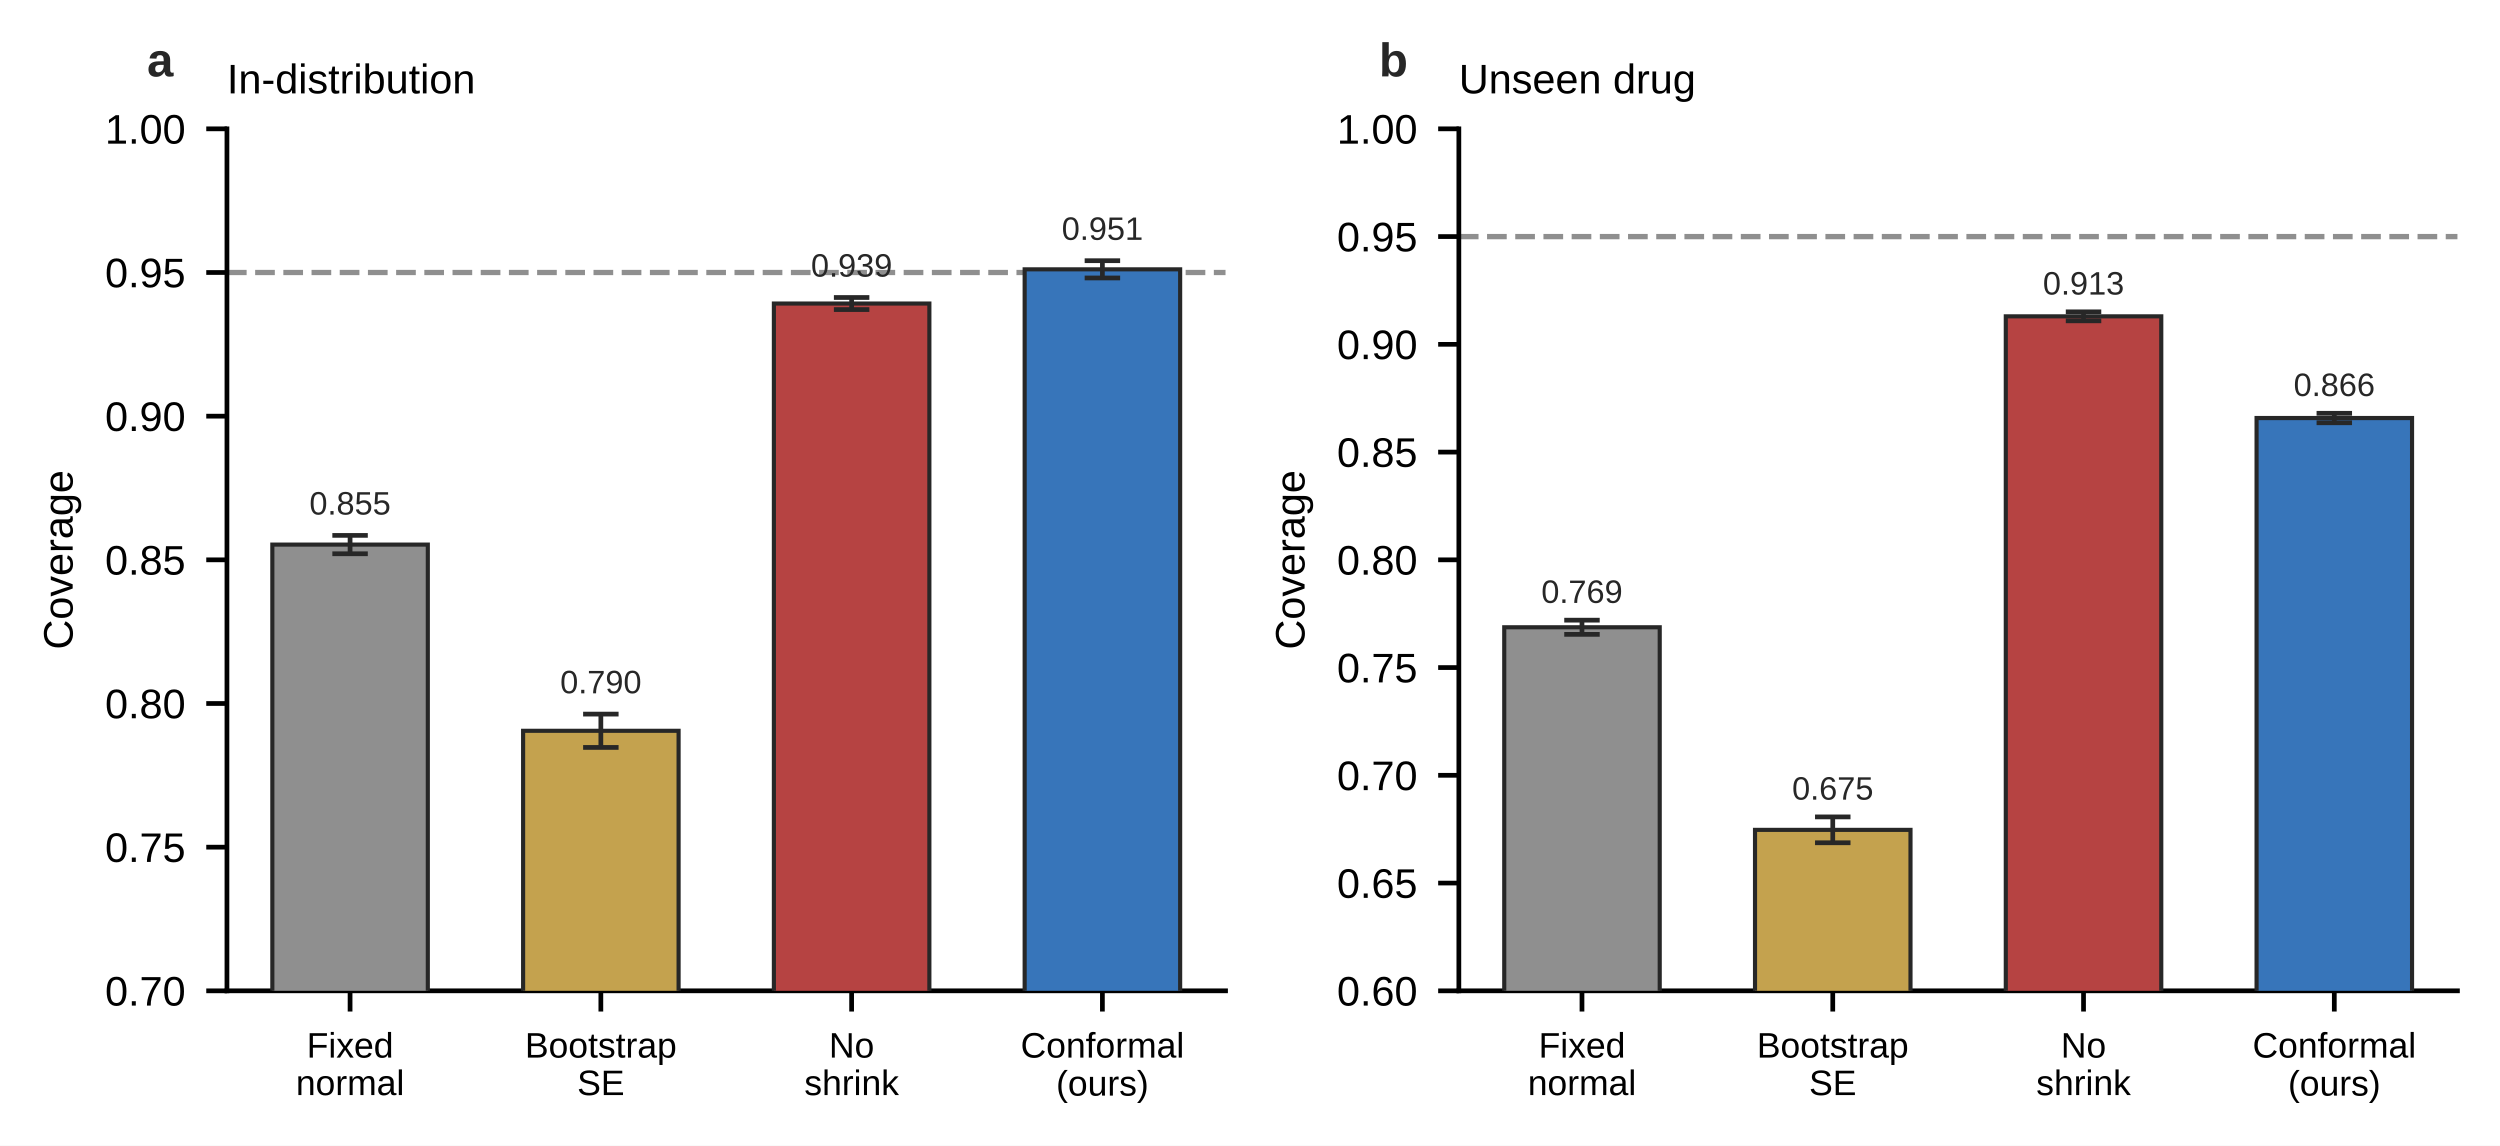
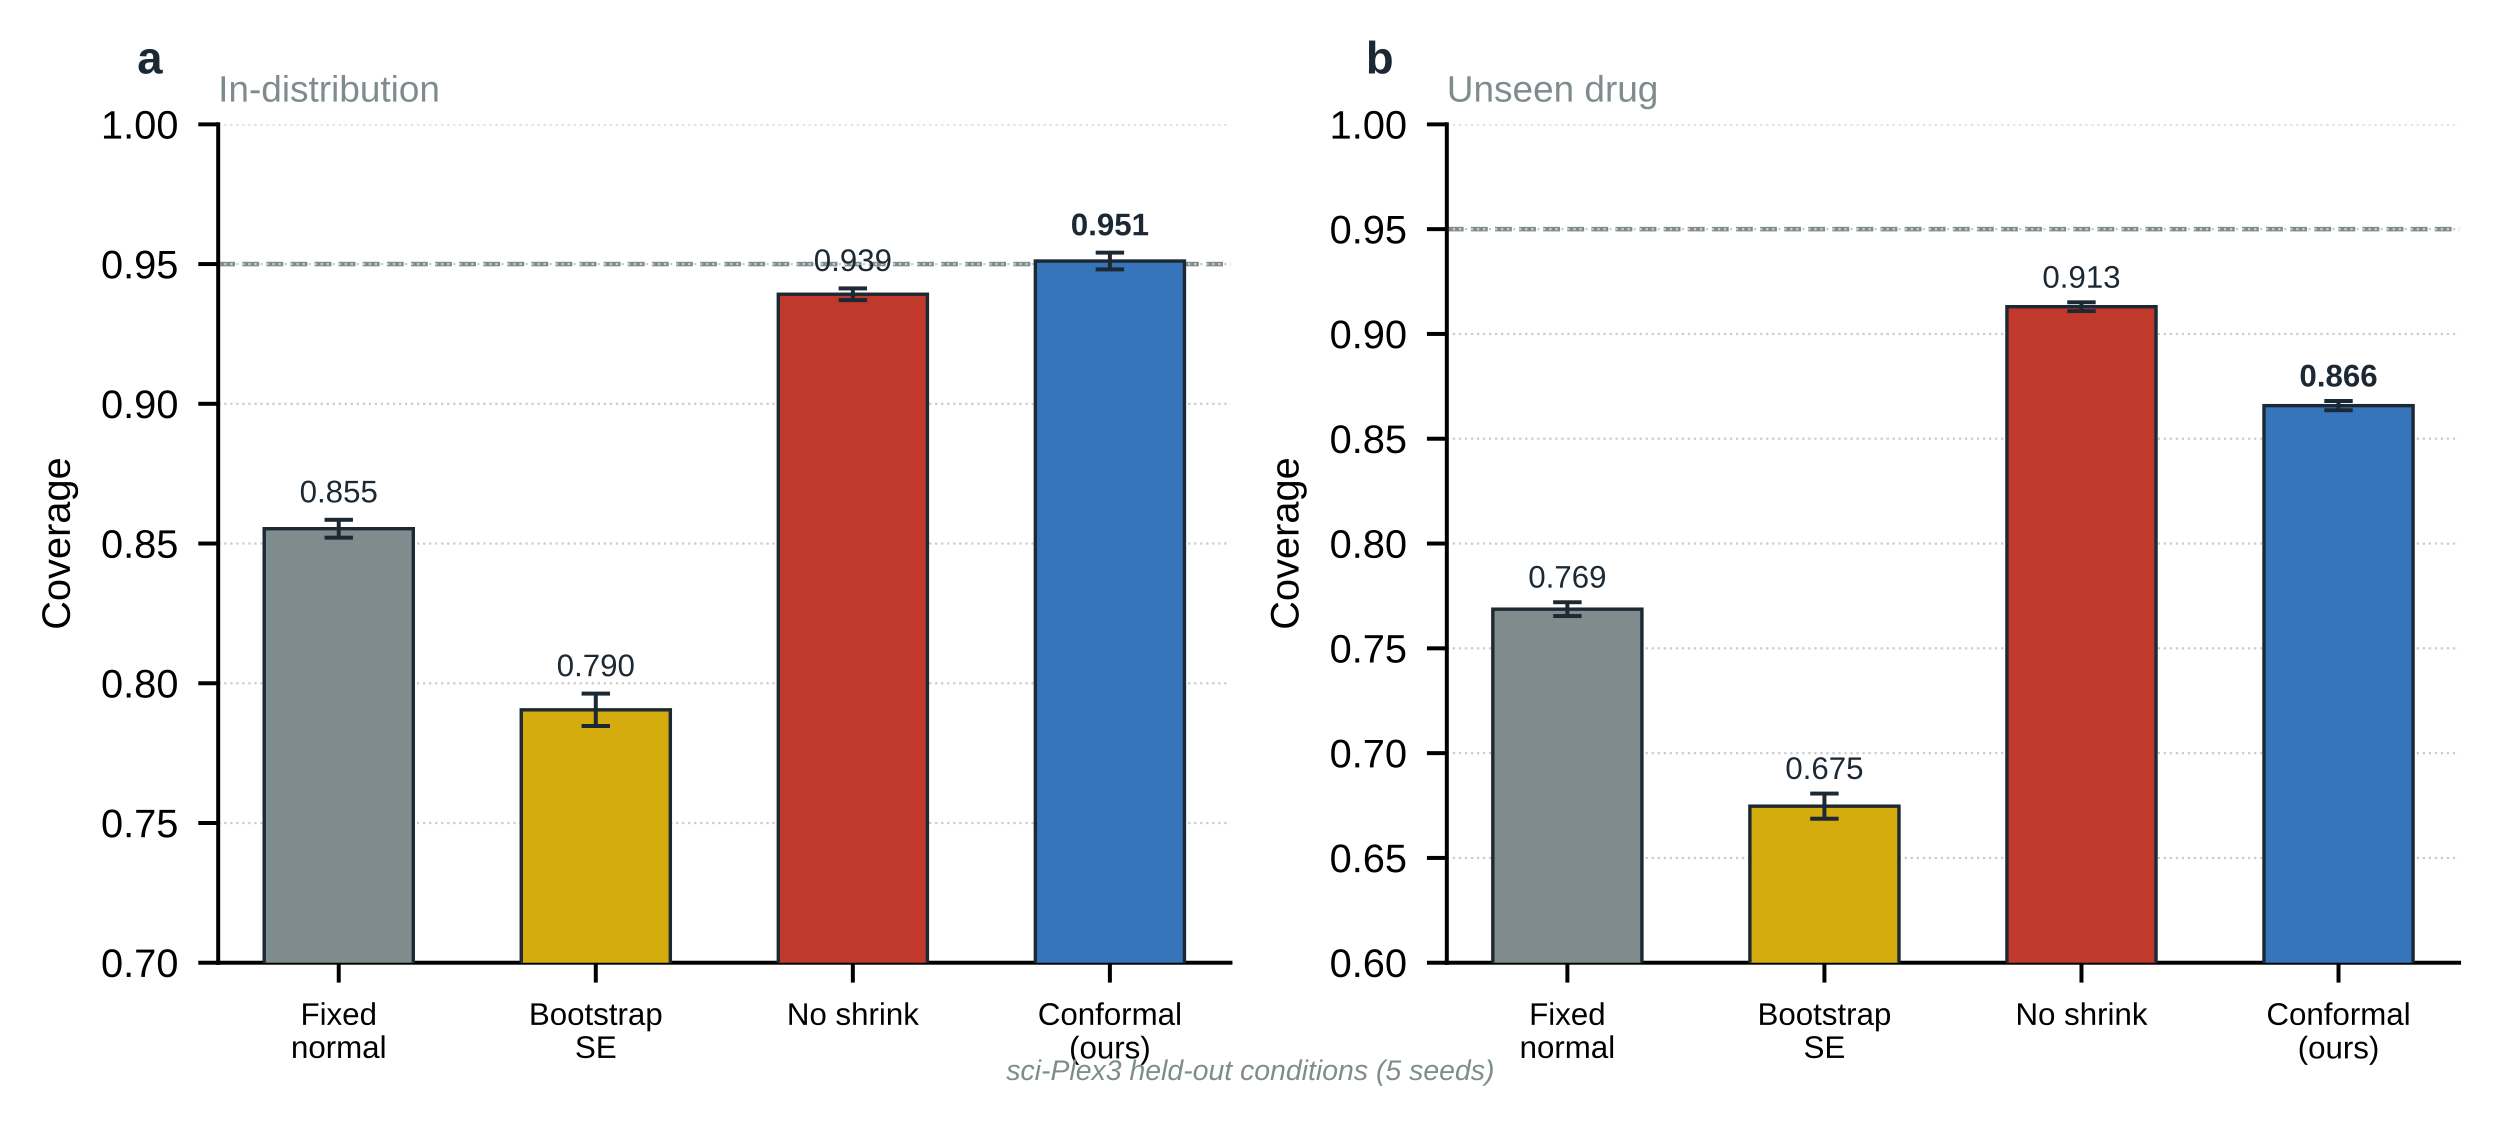
- <svg xmlns="http://www.w3.org/2000/svg" xmlns:xlink="http://www.w3.org/1999/xlink" width="422.919pt" height="193.805pt" viewBox="0 0 422.919 193.805" version="1.1">
+ <svg xmlns="http://www.w3.org/2000/svg" xmlns:xlink="http://www.w3.org/1999/xlink" width="439.892pt" height="198.288pt" viewBox="0 0 439.892 198.288" version="1.1">
  <defs>
    <style type="text/css">*{stroke-linejoin: round; stroke-linecap: butt}</style>
  </defs>
  <g id="figure_1">
    <g id="patch_1">
-       <path d="M 0 193.805  L 422.919 193.805  L 422.919 0  L 0 0  z " style="fill: #ffffff" />
+       <path d="M 0 198.288  L 439.892 198.288  L 439.892 -0  L 0 -0  z " style="fill: #ffffff" />
    </g>
    <g id="axes_1">
      <g id="patch_2">
-         <path d="M 38.392 167.614  L 207.32 167.614  L 207.32 21.796  L 38.392 21.796  z " style="fill: #ffffff" />
+         <path d="M 38.392 169.397  L 216.507 169.397  L 216.507 21.881  L 38.392 21.881  z " style="fill: #ffffff" />
      </g>
      <g id="line2d_1">
-         <path d="M 38.392 46.099  L 207.32 46.099  " clip-path="url(#p0a6befc3f1)" style="fill: none; stroke-dasharray: 3.33,1.44; stroke-dashoffset: 0; stroke: #8f8f8f; stroke-width: 0.9" />
+         <path d="M 38.392 46.467  L 216.507 46.467  " clip-path="url(#pd4de193ce8)" style="fill: none; stroke-dasharray: 2.96,1.28; stroke-dashoffset: 0; stroke: #7f8c8d; stroke-width: 0.8" />
      </g>
      <g id="matplotlib.axis_1">
        <g id="xtick_1">
          <g id="line2d_2">
            <defs>
-               <path id="mcd7cf547f6" d="M 0 0  L 0 3.5  " style="stroke: #000000; stroke-width: 0.8" />
+               <path id="mcf5be98389" d="M 0 0  L 0 3.5  " style="stroke: #000000; stroke-width: 0.7" />
            </defs>
            <g>
-               <use xlink:href="#mcd7cf547f6" x="59.221" y="167.614" style="stroke: #000000; stroke-width: 0.8" />
+               <use xlink:href="#mcf5be98389" x="59.605" y="169.397" style="stroke: #000000; stroke-width: 0.7" />
            </g>
          </g>
          <g id="text_1">
-             <text style="font: 6px 'Arial', 'DejaVu Sans', 'Liberation Sans', sans-serif" transform="translate(51.88595 178.9084)">Fixed</text>
-             <text style="font: 6px 'Arial', 'DejaVu Sans', 'Liberation Sans', sans-serif" transform="translate(50.0522 185.2545)">normal</text>
+             <text style="font: 5.5px 'Arial', 'DejaVu Sans', 'Liberation Sans', sans-serif" transform="translate(52.88033 180.3337)">Fixed</text>
+             <text style="font: 5.5px 'Arial', 'DejaVu Sans', 'Liberation Sans', sans-serif" transform="translate(51.19939 186.1509)">normal</text>
          </g>
        </g>
        <g id="xtick_2">
          <g id="line2d_3">
            <g>
-               <use xlink:href="#mcd7cf547f6" x="101.644" y="167.614" style="stroke: #000000; stroke-width: 0.8" />
+               <use xlink:href="#mcf5be98389" x="104.834" y="169.397" style="stroke: #000000; stroke-width: 0.7" />
            </g>
          </g>
          <g id="text_2">
-             <text style="font: 6px 'Arial', 'DejaVu Sans', 'Liberation Sans', sans-serif" transform="translate(88.80443 178.9084)">Bootstrap</text>
-             <text style="font: 6px 'Arial', 'DejaVu Sans', 'Liberation Sans', sans-serif" transform="translate(97.64224 185.2545)">SE</text>
+             <text style="font: 5.5px 'Arial', 'DejaVu Sans', 'Liberation Sans', sans-serif" transform="translate(93.06433 180.3337)">Bootstrap</text>
+             <text style="font: 5.5px 'Arial', 'DejaVu Sans', 'Liberation Sans', sans-serif" transform="translate(101.1657 186.1509)">SE</text>
          </g>
        </g>
        <g id="xtick_3">
          <g id="line2d_4">
            <g>
-               <use xlink:href="#mcd7cf547f6" x="144.067" y="167.614" style="stroke: #000000; stroke-width: 0.8" />
+               <use xlink:href="#mcf5be98389" x="150.064" y="169.397" style="stroke: #000000; stroke-width: 0.7" />
            </g>
          </g>
          <g id="text_3">
-             <text style="font: 6px 'Arial', 'DejaVu Sans', 'Liberation Sans', sans-serif" transform="translate(140.2326 178.9084)">No</text>
-             <text style="font: 6px 'Arial', 'DejaVu Sans', 'Liberation Sans', sans-serif" transform="translate(136.0654 185.2545)">shrink</text>
+             <text style="font: 5.5px 'Arial', 'DejaVu Sans', 'Liberation Sans', sans-serif; text-anchor: middle" x="150.064" y="180.334" transform="rotate(-0 150.0641 180.3337)">No shrink</text>
          </g>
        </g>
        <g id="xtick_4">
          <g id="line2d_5">
            <g>
-               <use xlink:href="#mcd7cf547f6" x="186.49" y="167.614" style="stroke: #000000; stroke-width: 0.8" />
+               <use xlink:href="#mcf5be98389" x="195.294" y="169.397" style="stroke: #000000; stroke-width: 0.7" />
            </g>
          </g>
          <g id="text_4">
-             <text style="font: 6px 'Arial', 'DejaVu Sans', 'Liberation Sans', sans-serif" transform="translate(172.6529 178.9084)">Conformal</text>
-             <text style="font: 6px 'Arial', 'DejaVu Sans', 'Liberation Sans', sans-serif" transform="translate(178.6572 185.3423)">(ours)</text>
+             <text style="font: 5.5px 'Arial', 'DejaVu Sans', 'Liberation Sans', sans-serif" transform="translate(182.6096 180.3337)">Conformal</text>
+             <text style="font: 5.5px 'Arial', 'DejaVu Sans', 'Liberation Sans', sans-serif" transform="translate(188.1135 186.2314)">(ours)</text>
          </g>
        </g>
      </g>
      <g id="matplotlib.axis_2">
        <g id="ytick_1">
          <g id="line2d_6">
+             <path d="M 38.392 169.397  L 216.507 169.397  " clip-path="url(#pd4de193ce8)" style="fill: none; stroke-dasharray: 0.4,0.66; stroke-dashoffset: 0; stroke: #cccccc; stroke-width: 0.4" />
+           </g>
+           <g id="line2d_7">
            <defs>
-               <path id="m8921c3745a" d="M 0 0  L -3.5 0  " style="stroke: #000000; stroke-width: 0.8" />
+               <path id="m37a11991b1" d="M 0 0  L -3.5 0  " style="stroke: #000000; stroke-width: 0.7" />
            </defs>
            <g>
-               <use xlink:href="#m8921c3745a" x="38.392" y="167.614" style="stroke: #000000; stroke-width: 0.8" />
+               <use xlink:href="#m37a11991b1" x="38.392" y="169.397" style="stroke: #000000; stroke-width: 0.7" />
            </g>
          </g>
          <g id="text_5">
-             <text style="font: 7px 'Arial', 'DejaVu Sans', 'Liberation Sans', sans-serif; text-anchor: end" x="31.392" y="170.119" transform="rotate(-0 31.39172 170.119)">0.70</text>
+             <text style="font: 7px 'Arial', 'DejaVu Sans', 'Liberation Sans', sans-serif; text-anchor: end" x="31.392" y="171.902" transform="rotate(-0 31.39172 171.9021)">0.70</text>
          </g>
        </g>
        <g id="ytick_2">
-           <g id="line2d_7">
-             <g>
-               <use xlink:href="#m8921c3745a" x="38.392" y="143.311" style="stroke: #000000; stroke-width: 0.8" />
+           <g id="line2d_8">
+             <path d="M 38.392 144.811  L 216.507 144.811  " clip-path="url(#pd4de193ce8)" style="fill: none; stroke-dasharray: 0.4,0.66; stroke-dashoffset: 0; stroke: #cccccc; stroke-width: 0.4" />
+           </g>
+           <g id="line2d_9">
+             <g>
+               <use xlink:href="#m37a11991b1" x="38.392" y="144.811" style="stroke: #000000; stroke-width: 0.7" />
            </g>
          </g>
          <g id="text_6">
-             <text style="font: 7px 'Arial', 'DejaVu Sans', 'Liberation Sans', sans-serif; text-anchor: end" x="31.392" y="145.816" transform="rotate(-0 31.39172 145.816)">0.75</text>
+             <text style="font: 7px 'Arial', 'DejaVu Sans', 'Liberation Sans', sans-serif; text-anchor: end" x="31.392" y="147.316" transform="rotate(-0 31.39172 147.3161)">0.75</text>
          </g>
        </g>
        <g id="ytick_3">
-           <g id="line2d_8">
-             <g>
-               <use xlink:href="#m8921c3745a" x="38.392" y="119.008" style="stroke: #000000; stroke-width: 0.8" />
+           <g id="line2d_10">
+             <path d="M 38.392 120.225  L 216.507 120.225  " clip-path="url(#pd4de193ce8)" style="fill: none; stroke-dasharray: 0.4,0.66; stroke-dashoffset: 0; stroke: #cccccc; stroke-width: 0.4" />
+           </g>
+           <g id="line2d_11">
+             <g>
+               <use xlink:href="#m37a11991b1" x="38.392" y="120.225" style="stroke: #000000; stroke-width: 0.7" />
            </g>
          </g>
          <g id="text_7">
-             <text style="font: 7px 'Arial', 'DejaVu Sans', 'Liberation Sans', sans-serif; text-anchor: end" x="31.392" y="121.513" transform="rotate(-0 31.39172 121.513)">0.80</text>
+             <text style="font: 7px 'Arial', 'DejaVu Sans', 'Liberation Sans', sans-serif; text-anchor: end" x="31.392" y="122.73" transform="rotate(-0 31.39172 122.7301)">0.80</text>
          </g>
        </g>
        <g id="ytick_4">
-           <g id="line2d_9">
-             <g>
-               <use xlink:href="#m8921c3745a" x="38.392" y="94.705" style="stroke: #000000; stroke-width: 0.8" />
+           <g id="line2d_12">
+             <path d="M 38.392 95.639  L 216.507 95.639  " clip-path="url(#pd4de193ce8)" style="fill: none; stroke-dasharray: 0.4,0.66; stroke-dashoffset: 0; stroke: #cccccc; stroke-width: 0.4" />
+           </g>
+           <g id="line2d_13">
+             <g>
+               <use xlink:href="#m37a11991b1" x="38.392" y="95.639" style="stroke: #000000; stroke-width: 0.7" />
            </g>
          </g>
          <g id="text_8">
-             <text style="font: 7px 'Arial', 'DejaVu Sans', 'Liberation Sans', sans-serif; text-anchor: end" x="31.392" y="97.21" transform="rotate(-0 31.39172 97.21004)">0.85</text>
+             <text style="font: 7px 'Arial', 'DejaVu Sans', 'Liberation Sans', sans-serif; text-anchor: end" x="31.392" y="98.144" transform="rotate(-0 31.39172 98.14406)">0.85</text>
          </g>
        </g>
        <g id="ytick_5">
-           <g id="line2d_10">
-             <g>
-               <use xlink:href="#m8921c3745a" x="38.392" y="70.402" style="stroke: #000000; stroke-width: 0.8" />
+           <g id="line2d_14">
+             <path d="M 38.392 71.053  L 216.507 71.053  " clip-path="url(#pd4de193ce8)" style="fill: none; stroke-dasharray: 0.4,0.66; stroke-dashoffset: 0; stroke: #cccccc; stroke-width: 0.4" />
+           </g>
+           <g id="line2d_15">
+             <g>
+               <use xlink:href="#m37a11991b1" x="38.392" y="71.053" style="stroke: #000000; stroke-width: 0.7" />
            </g>
          </g>
          <g id="text_9">
-             <text style="font: 7px 'Arial', 'DejaVu Sans', 'Liberation Sans', sans-serif; text-anchor: end" x="31.392" y="72.907" transform="rotate(-0 31.39172 72.90707)">0.90</text>
+             <text style="font: 7px 'Arial', 'DejaVu Sans', 'Liberation Sans', sans-serif; text-anchor: end" x="31.392" y="73.558" transform="rotate(-0 31.39172 73.55805)">0.90</text>
          </g>
        </g>
        <g id="ytick_6">
-           <g id="line2d_11">
-             <g>
-               <use xlink:href="#m8921c3745a" x="38.392" y="46.099" style="stroke: #000000; stroke-width: 0.8" />
+           <g id="line2d_16">
+             <path d="M 38.392 46.467  L 216.507 46.467  " clip-path="url(#pd4de193ce8)" style="fill: none; stroke-dasharray: 0.4,0.66; stroke-dashoffset: 0; stroke: #cccccc; stroke-width: 0.4" />
+           </g>
+           <g id="line2d_17">
+             <g>
+               <use xlink:href="#m37a11991b1" x="38.392" y="46.467" style="stroke: #000000; stroke-width: 0.7" />
            </g>
          </g>
          <g id="text_10">
-             <text style="font: 7px 'Arial', 'DejaVu Sans', 'Liberation Sans', sans-serif; text-anchor: end" x="31.392" y="48.604" transform="rotate(-0 31.39172 48.6041)">0.95</text>
+             <text style="font: 7px 'Arial', 'DejaVu Sans', 'Liberation Sans', sans-serif; text-anchor: end" x="31.392" y="48.972" transform="rotate(-0 31.39172 48.97205)">0.95</text>
          </g>
        </g>
        <g id="ytick_7">
-           <g id="line2d_12">
-             <g>
-               <use xlink:href="#m8921c3745a" x="38.392" y="21.796" style="stroke: #000000; stroke-width: 0.8" />
+           <g id="line2d_18">
+             <path d="M 38.392 21.881  L 216.507 21.881  " clip-path="url(#pd4de193ce8)" style="fill: none; stroke-dasharray: 0.4,0.66; stroke-dashoffset: 0; stroke: #cccccc; stroke-width: 0.4" />
+           </g>
+           <g id="line2d_19">
+             <g>
+               <use xlink:href="#m37a11991b1" x="38.392" y="21.881" style="stroke: #000000; stroke-width: 0.7" />
            </g>
          </g>
          <g id="text_11">
-             <text style="font: 7px 'Arial', 'DejaVu Sans', 'Liberation Sans', sans-serif; text-anchor: end" x="31.392" y="24.301" transform="rotate(-0 31.39172 24.30113)">1.00</text>
+             <text style="font: 7px 'Arial', 'DejaVu Sans', 'Liberation Sans', sans-serif; text-anchor: end" x="31.392" y="24.386" transform="rotate(-0 31.39172 24.38604)">1.00</text>
          </g>
        </g>
        <g id="text_12">
-           <text style="font: 7px 'Arial', 'DejaVu Sans', 'Liberation Sans', sans-serif; text-anchor: middle" x="12.296" y="94.705" transform="rotate(-90 12.29578 94.7048)">Coverage</text>
+           <text style="font: 7px 'Arial', 'DejaVu Sans', 'Liberation Sans', sans-serif; text-anchor: middle" x="12.296" y="95.639" transform="rotate(-90 12.29578 95.63883)">Coverage</text>
        </g>
      </g>
      <g id="patch_3">
-         <path d="M 38.392 167.614  L 38.392 21.796  " style="fill: none; stroke: #000000; stroke-width: 0.8; stroke-linejoin: miter; stroke-linecap: square" />
+         <path d="M 38.392 169.397  L 38.392 21.881  " style="fill: none; stroke: #000000; stroke-width: 0.7; stroke-linejoin: miter; stroke-linecap: square" />
      </g>
      <g id="patch_4">
-         <path d="M 38.392 167.614  L 207.32 167.614  " style="fill: none; stroke: #000000; stroke-width: 0.8; stroke-linejoin: miter; stroke-linecap: square" />
+         <path d="M 38.392 169.397  L 216.507 169.397  " style="fill: none; stroke: #000000; stroke-width: 0.7; stroke-linejoin: miter; stroke-linecap: square" />
      </g>
      <g id="patch_5">
-         <path d="M 46.07 507.855  L 72.373 507.855  L 72.373 92.129  L 46.07 92.129  z " clip-path="url(#p0a6befc3f1)" style="fill: #8f8f8f; stroke: #272727; stroke-width: 0.7; stroke-linejoin: miter" />
+         <path d="M 46.488 513.601  L 72.721 513.601  L 72.721 93.033  L 46.488 93.033  z " clip-path="url(#pd4de193ce8)" style="fill: #7f8c8d; stroke: #1c2833; stroke-width: 0.6; stroke-linejoin: miter" />
      </g>
      <g id="patch_6">
-         <path d="M 88.493 507.855  L 114.796 507.855  L 114.796 123.625  L 88.493 123.625  z " clip-path="url(#p0a6befc3f1)" style="fill: #c4a24e; stroke: #272727; stroke-width: 0.7; stroke-linejoin: miter" />
+         <path d="M 91.718 513.601  L 117.951 513.601  L 117.951 124.896  L 91.718 124.896  z " clip-path="url(#pd4de193ce8)" style="fill: #d4ac0d; stroke: #1c2833; stroke-width: 0.6; stroke-linejoin: miter" />
      </g>
      <g id="patch_7">
-         <path d="M 130.916 507.855  L 157.219 507.855  L 157.219 51.348  L 130.916 51.348  z " clip-path="url(#p0a6befc3f1)" style="fill: #b64342; stroke: #272727; stroke-width: 0.7; stroke-linejoin: miter" />
+         <path d="M 136.948 513.601  L 163.181 513.601  L 163.181 51.777  L 136.948 51.777  z " clip-path="url(#pd4de193ce8)" style="fill: #c0392b; stroke: #1c2833; stroke-width: 0.6; stroke-linejoin: miter" />
      </g>
      <g id="patch_8">
-         <path d="M 173.339 507.855  L 199.642 507.855  L 199.642 45.564  L 173.339 45.564  z " clip-path="url(#p0a6befc3f1)" style="fill: #3775ba; stroke: #272727; stroke-width: 0.7; stroke-linejoin: miter" />
+         <path d="M 182.177 513.601  L 208.411 513.601  L 208.411 45.926  L 182.177 45.926  z " clip-path="url(#pd4de193ce8)" style="fill: #3775ba; stroke: #1c2833; stroke-width: 0.6; stroke-linejoin: miter" />
      </g>
      <g id="text_13">
-         <text style="fill: #272727; font: 5.5px 'Arial', 'DejaVu Sans', 'Liberation Sans', sans-serif; text-anchor: middle" x="59.221" y="87.05" transform="rotate(-0 59.22142 87.04988)">0.855</text>
+         <text style="fill: #1c2833; font: 5.5px 'Arial', 'DejaVu Sans', 'Liberation Sans', sans-serif; text-anchor: middle" x="59.605" y="88.399" transform="rotate(-0 59.60451 88.3992)">0.855</text>
      </g>
      <g id="text_14">
-         <text style="fill: #272727; font: 5.5px 'Arial', 'DejaVu Sans', 'Liberation Sans', sans-serif; text-anchor: middle" x="101.644" y="117.283" transform="rotate(-0 101.6444 117.2828)">0.790</text>
+         <text style="fill: #1c2833; font: 5.5px 'Arial', 'DejaVu Sans', 'Liberation Sans', sans-serif; text-anchor: middle" x="104.834" y="118.984" transform="rotate(-0 104.8343 118.9842)">0.790</text>
      </g>
      <g id="text_15">
-         <text style="fill: #272727; font: 5.5px 'Arial', 'DejaVu Sans', 'Liberation Sans', sans-serif; text-anchor: middle" x="144.067" y="46.804" transform="rotate(-0 144.0674 46.80416)">0.939</text>
+         <text style="fill: #1c2833; font: 5.5px 'Arial', 'DejaVu Sans', 'Liberation Sans', sans-serif; text-anchor: middle" x="150.064" y="47.685" transform="rotate(-0 150.0641 47.68477)">0.939</text>
      </g>
      <g id="text_16">
-         <text style="fill: #272727; font: 5.5px 'Arial', 'DejaVu Sans', 'Liberation Sans', sans-serif; text-anchor: middle" x="186.49" y="40.583" transform="rotate(-0 186.4904 40.5826)">0.951</text>
+         <text style="fill: #1c2833; font: 700 5.5px 'Arial', 'DejaVu Sans', 'Liberation Sans', sans-serif; text-anchor: middle" x="195.294" y="41.398" transform="rotate(-0 195.294 41.39849)">0.951</text>
      </g>
      <g id="text_17">
-         <text style="fill: #272727; font: 700 8px 'Arial', 'DejaVu Sans', 'Liberation Sans', sans-serif; text-anchor: start" x="24.877" y="12.926" transform="rotate(-0 24.87745 12.92625)">a</text>
+         <text style="fill: #1c2833; font: 700 8px 'Arial', 'DejaVu Sans', 'Liberation Sans', sans-serif; text-anchor: start" x="24.143" y="12.926" transform="rotate(-0 24.14252 12.92625)">a</text>
      </g>
      <g id="text_18">
-         <text style="font: 7px 'Arial', 'DejaVu Sans', 'Liberation Sans', sans-serif; text-anchor: start" x="38.392" y="15.796" transform="rotate(-0 38.39172 15.79589)">In-distribution</text>
+         <text style="fill: #7f8c8d; font: 6.5px 'Arial', 'DejaVu Sans', 'Liberation Sans', sans-serif; text-anchor: start" x="38.392" y="17.881" transform="rotate(-0 38.39172 17.8808)">In-distribution</text>
      </g>
      <g id="LineCollection_1">
-         <path d="M 59.221 93.684  L 59.221 90.573  " clip-path="url(#p0a6befc3f1)" style="fill: none; stroke: #272727; stroke-width: 0.8" />
-         <path d="M 101.644 126.444  L 101.644 120.806  " clip-path="url(#p0a6befc3f1)" style="fill: none; stroke: #272727; stroke-width: 0.8" />
-         <path d="M 144.067 52.369  L 144.067 50.328  " clip-path="url(#p0a6befc3f1)" style="fill: none; stroke: #272727; stroke-width: 0.8" />
-         <path d="M 186.49 47.022  L 186.49 44.106  " clip-path="url(#p0a6befc3f1)" style="fill: none; stroke: #272727; stroke-width: 0.8" />
-       </g>
-       <g id="line2d_13">
+         <path d="M 59.605 94.606  L 59.605 91.459  " clip-path="url(#pd4de193ce8)" style="fill: none; stroke: #1c2833; stroke-width: 0.7" />
+         <path d="M 104.834 127.748  L 104.834 122.044  " clip-path="url(#pd4de193ce8)" style="fill: none; stroke: #1c2833; stroke-width: 0.7" />
+         <path d="M 150.064 52.81  L 150.064 50.745  " clip-path="url(#pd4de193ce8)" style="fill: none; stroke: #1c2833; stroke-width: 0.7" />
+         <path d="M 195.294 47.401  L 195.294 44.451  " clip-path="url(#pd4de193ce8)" style="fill: none; stroke: #1c2833; stroke-width: 0.7" />
+       </g>
+       <g id="line2d_20">
        <defs>
-           <path id="m37bea0ac6a" d="M 3 0  L -3 -0  " style="stroke: #272727; stroke-width: 0.8" />
+           <path id="mfb8b22b596" d="M 2.5 0  L -2.5 -0  " style="stroke: #1c2833; stroke-width: 0.7" />
        </defs>
-         <g clip-path="url(#p0a6befc3f1)">
-           <use xlink:href="#m37bea0ac6a" x="59.221" y="93.684" style="fill: #272727; stroke: #272727; stroke-width: 0.8" />
-           <use xlink:href="#m37bea0ac6a" x="101.644" y="126.444" style="fill: #272727; stroke: #272727; stroke-width: 0.8" />
-           <use xlink:href="#m37bea0ac6a" x="144.067" y="52.369" style="fill: #272727; stroke: #272727; stroke-width: 0.8" />
-           <use xlink:href="#m37bea0ac6a" x="186.49" y="47.022" style="fill: #272727; stroke: #272727; stroke-width: 0.8" />
-         </g>
-       </g>
-       <g id="line2d_14">
-         <g clip-path="url(#p0a6befc3f1)">
-           <use xlink:href="#m37bea0ac6a" x="59.221" y="90.573" style="fill: #272727; stroke: #272727; stroke-width: 0.8" />
-           <use xlink:href="#m37bea0ac6a" x="101.644" y="120.806" style="fill: #272727; stroke: #272727; stroke-width: 0.8" />
-           <use xlink:href="#m37bea0ac6a" x="144.067" y="50.328" style="fill: #272727; stroke: #272727; stroke-width: 0.8" />
-           <use xlink:href="#m37bea0ac6a" x="186.49" y="44.106" style="fill: #272727; stroke: #272727; stroke-width: 0.8" />
+         <g clip-path="url(#pd4de193ce8)">
+           <use xlink:href="#mfb8b22b596" x="59.605" y="94.606" style="fill: #1c2833; stroke: #1c2833; stroke-width: 0.7" />
+           <use xlink:href="#mfb8b22b596" x="104.834" y="127.748" style="fill: #1c2833; stroke: #1c2833; stroke-width: 0.7" />
+           <use xlink:href="#mfb8b22b596" x="150.064" y="52.81" style="fill: #1c2833; stroke: #1c2833; stroke-width: 0.7" />
+           <use xlink:href="#mfb8b22b596" x="195.294" y="47.401" style="fill: #1c2833; stroke: #1c2833; stroke-width: 0.7" />
+         </g>
+       </g>
+       <g id="line2d_21">
+         <g clip-path="url(#pd4de193ce8)">
+           <use xlink:href="#mfb8b22b596" x="59.605" y="91.459" style="fill: #1c2833; stroke: #1c2833; stroke-width: 0.7" />
+           <use xlink:href="#mfb8b22b596" x="104.834" y="122.044" style="fill: #1c2833; stroke: #1c2833; stroke-width: 0.7" />
+           <use xlink:href="#mfb8b22b596" x="150.064" y="50.745" style="fill: #1c2833; stroke: #1c2833; stroke-width: 0.7" />
+           <use xlink:href="#mfb8b22b596" x="195.294" y="44.451" style="fill: #1c2833; stroke: #1c2833; stroke-width: 0.7" />
        </g>
      </g>
    </g>
    <g id="axes_2">
      <g id="patch_9">
-         <path d="M 246.79 167.614  L 415.719 167.614  L 415.719 21.796  L 246.79 21.796  z " style="fill: #ffffff" />
-       </g>
-       <g id="line2d_15">
-         <path d="M 246.79 40.023  L 415.719 40.023  " clip-path="url(#p1ac36e6c46)" style="fill: none; stroke-dasharray: 3.33,1.44; stroke-dashoffset: 0; stroke: #8f8f8f; stroke-width: 0.9" />
+         <path d="M 254.577 169.397  L 432.692 169.397  L 432.692 21.881  L 254.577 21.881  z " style="fill: #ffffff" />
+       </g>
+       <g id="line2d_22">
+         <path d="M 254.577 40.32  L 432.692 40.32  " clip-path="url(#p2c5df27118)" style="fill: none; stroke-dasharray: 2.96,1.28; stroke-dashoffset: 0; stroke: #7f8c8d; stroke-width: 0.8" />
      </g>
      <g id="matplotlib.axis_3">
        <g id="xtick_5">
-           <g id="line2d_16">
-             <g>
-               <use xlink:href="#mcd7cf547f6" x="267.62" y="167.614" style="stroke: #000000; stroke-width: 0.8" />
+           <g id="line2d_23">
+             <g>
+               <use xlink:href="#mcf5be98389" x="275.79" y="169.397" style="stroke: #000000; stroke-width: 0.7" />
            </g>
          </g>
          <g id="text_19">
-             <text style="font: 6px 'Arial', 'DejaVu Sans', 'Liberation Sans', sans-serif" transform="translate(260.2844 178.9084)">Fixed</text>
-             <text style="font: 6px 'Arial', 'DejaVu Sans', 'Liberation Sans', sans-serif" transform="translate(258.4506 185.2545)">normal</text>
+             <text style="font: 5.5px 'Arial', 'DejaVu Sans', 'Liberation Sans', sans-serif" transform="translate(269.0654 180.3337)">Fixed</text>
+             <text style="font: 5.5px 'Arial', 'DejaVu Sans', 'Liberation Sans', sans-serif" transform="translate(267.3844 186.1509)">normal</text>
          </g>
        </g>
        <g id="xtick_6">
-           <g id="line2d_17">
-             <g>
-               <use xlink:href="#mcd7cf547f6" x="310.043" y="167.614" style="stroke: #000000; stroke-width: 0.8" />
+           <g id="line2d_24">
+             <g>
+               <use xlink:href="#mcf5be98389" x="321.019" y="169.397" style="stroke: #000000; stroke-width: 0.7" />
            </g>
          </g>
          <g id="text_20">
-             <text style="font: 6px 'Arial', 'DejaVu Sans', 'Liberation Sans', sans-serif" transform="translate(297.2029 178.9084)">Bootstrap</text>
-             <text style="font: 6px 'Arial', 'DejaVu Sans', 'Liberation Sans', sans-serif" transform="translate(306.0407 185.2545)">SE</text>
+             <text style="font: 5.5px 'Arial', 'DejaVu Sans', 'Liberation Sans', sans-serif" transform="translate(309.2494 180.3337)">Bootstrap</text>
+             <text style="font: 5.5px 'Arial', 'DejaVu Sans', 'Liberation Sans', sans-serif" transform="translate(317.3507 186.1509)">SE</text>
          </g>
        </g>
        <g id="xtick_7">
-           <g id="line2d_18">
-             <g>
-               <use xlink:href="#mcd7cf547f6" x="352.466" y="167.614" style="stroke: #000000; stroke-width: 0.8" />
+           <g id="line2d_25">
+             <g>
+               <use xlink:href="#mcf5be98389" x="366.249" y="169.397" style="stroke: #000000; stroke-width: 0.7" />
            </g>
          </g>
          <g id="text_21">
-             <text style="font: 6px 'Arial', 'DejaVu Sans', 'Liberation Sans', sans-serif" transform="translate(348.631 178.9084)">No</text>
-             <text style="font: 6px 'Arial', 'DejaVu Sans', 'Liberation Sans', sans-serif" transform="translate(344.4638 185.2545)">shrink</text>
+             <text style="font: 5.5px 'Arial', 'DejaVu Sans', 'Liberation Sans', sans-serif; text-anchor: middle" x="366.249" y="180.334" transform="rotate(-0 366.2492 180.3337)">No shrink</text>
          </g>
        </g>
        <g id="xtick_8">
-           <g id="line2d_19">
-             <g>
-               <use xlink:href="#mcd7cf547f6" x="394.889" y="167.614" style="stroke: #000000; stroke-width: 0.8" />
+           <g id="line2d_26">
+             <g>
+               <use xlink:href="#mcf5be98389" x="411.479" y="169.397" style="stroke: #000000; stroke-width: 0.7" />
            </g>
          </g>
          <g id="text_22">
-             <text style="font: 6px 'Arial', 'DejaVu Sans', 'Liberation Sans', sans-serif" transform="translate(381.0514 178.9084)">Conformal</text>
-             <text style="font: 6px 'Arial', 'DejaVu Sans', 'Liberation Sans', sans-serif" transform="translate(387.0556 185.3423)">(ours)</text>
+             <text style="font: 5.5px 'Arial', 'DejaVu Sans', 'Liberation Sans', sans-serif" transform="translate(398.7946 180.3337)">Conformal</text>
+             <text style="font: 5.5px 'Arial', 'DejaVu Sans', 'Liberation Sans', sans-serif" transform="translate(404.2985 186.2314)">(ours)</text>
          </g>
        </g>
      </g>
      <g id="matplotlib.axis_4">
        <g id="ytick_8">
-           <g id="line2d_20">
-             <g>
-               <use xlink:href="#m8921c3745a" x="246.79" y="167.614" style="stroke: #000000; stroke-width: 0.8" />
+           <g id="line2d_27">
+             <path d="M 254.577 169.397  L 432.692 169.397  " clip-path="url(#p2c5df27118)" style="fill: none; stroke-dasharray: 0.4,0.66; stroke-dashoffset: 0; stroke: #cccccc; stroke-width: 0.4" />
+           </g>
+           <g id="line2d_28">
+             <g>
+               <use xlink:href="#m37a11991b1" x="254.577" y="169.397" style="stroke: #000000; stroke-width: 0.7" />
            </g>
          </g>
          <g id="text_23">
-             <text style="font: 7px 'Arial', 'DejaVu Sans', 'Liberation Sans', sans-serif; text-anchor: end" x="239.79" y="170.119" transform="rotate(-0 239.7901 170.119)">0.60</text>
+             <text style="font: 7px 'Arial', 'DejaVu Sans', 'Liberation Sans', sans-serif; text-anchor: end" x="247.577" y="171.902" transform="rotate(-0 247.5768 171.9021)">0.60</text>
          </g>
        </g>
        <g id="ytick_9">
-           <g id="line2d_21">
-             <g>
-               <use xlink:href="#m8921c3745a" x="246.79" y="149.386" style="stroke: #000000; stroke-width: 0.8" />
+           <g id="line2d_29">
+             <path d="M 254.577 150.957  L 432.692 150.957  " clip-path="url(#p2c5df27118)" style="fill: none; stroke-dasharray: 0.4,0.66; stroke-dashoffset: 0; stroke: #cccccc; stroke-width: 0.4" />
+           </g>
+           <g id="line2d_30">
+             <g>
+               <use xlink:href="#m37a11991b1" x="254.577" y="150.957" style="stroke: #000000; stroke-width: 0.7" />
            </g>
          </g>
          <g id="text_24">
-             <text style="font: 7px 'Arial', 'DejaVu Sans', 'Liberation Sans', sans-serif; text-anchor: end" x="239.79" y="151.892" transform="rotate(-0 239.7901 151.8917)">0.65</text>
+             <text style="font: 7px 'Arial', 'DejaVu Sans', 'Liberation Sans', sans-serif; text-anchor: end" x="247.577" y="153.463" transform="rotate(-0 247.5768 153.4626)">0.65</text>
          </g>
        </g>
        <g id="ytick_10">
-           <g id="line2d_22">
-             <g>
-               <use xlink:href="#m8921c3745a" x="246.79" y="131.159" style="stroke: #000000; stroke-width: 0.8" />
+           <g id="line2d_31">
+             <path d="M 254.577 132.518  L 432.692 132.518  " clip-path="url(#p2c5df27118)" style="fill: none; stroke-dasharray: 0.4,0.66; stroke-dashoffset: 0; stroke: #cccccc; stroke-width: 0.4" />
+           </g>
+           <g id="line2d_32">
+             <g>
+               <use xlink:href="#m37a11991b1" x="254.577" y="132.518" style="stroke: #000000; stroke-width: 0.7" />
            </g>
          </g>
          <g id="text_25">
-             <text style="font: 7px 'Arial', 'DejaVu Sans', 'Liberation Sans', sans-serif; text-anchor: end" x="239.79" y="133.664" transform="rotate(-0 239.7901 133.6645)">0.70</text>
+             <text style="font: 7px 'Arial', 'DejaVu Sans', 'Liberation Sans', sans-serif; text-anchor: end" x="247.577" y="135.023" transform="rotate(-0 247.5768 135.0231)">0.70</text>
          </g>
        </g>
        <g id="ytick_11">
-           <g id="line2d_23">
-             <g>
-               <use xlink:href="#m8921c3745a" x="246.79" y="112.932" style="stroke: #000000; stroke-width: 0.8" />
+           <g id="line2d_33">
+             <path d="M 254.577 114.078  L 432.692 114.078  " clip-path="url(#p2c5df27118)" style="fill: none; stroke-dasharray: 0.4,0.66; stroke-dashoffset: 0; stroke: #cccccc; stroke-width: 0.4" />
+           </g>
+           <g id="line2d_34">
+             <g>
+               <use xlink:href="#m37a11991b1" x="254.577" y="114.078" style="stroke: #000000; stroke-width: 0.7" />
            </g>
          </g>
          <g id="text_26">
-             <text style="font: 7px 'Arial', 'DejaVu Sans', 'Liberation Sans', sans-serif; text-anchor: end" x="239.79" y="115.437" transform="rotate(-0 239.7901 115.4373)">0.75</text>
+             <text style="font: 7px 'Arial', 'DejaVu Sans', 'Liberation Sans', sans-serif; text-anchor: end" x="247.577" y="116.584" transform="rotate(-0 247.5768 116.5836)">0.75</text>
          </g>
        </g>
        <g id="ytick_12">
-           <g id="line2d_24">
-             <g>
-               <use xlink:href="#m8921c3745a" x="246.79" y="94.705" style="stroke: #000000; stroke-width: 0.8" />
+           <g id="line2d_35">
+             <path d="M 254.577 95.639  L 432.692 95.639  " clip-path="url(#p2c5df27118)" style="fill: none; stroke-dasharray: 0.4,0.66; stroke-dashoffset: 0; stroke: #cccccc; stroke-width: 0.4" />
+           </g>
+           <g id="line2d_36">
+             <g>
+               <use xlink:href="#m37a11991b1" x="254.577" y="95.639" style="stroke: #000000; stroke-width: 0.7" />
            </g>
          </g>
          <g id="text_27">
-             <text style="font: 7px 'Arial', 'DejaVu Sans', 'Liberation Sans', sans-serif; text-anchor: end" x="239.79" y="97.21" transform="rotate(-0 239.7901 97.21004)">0.80</text>
+             <text style="font: 7px 'Arial', 'DejaVu Sans', 'Liberation Sans', sans-serif; text-anchor: end" x="247.577" y="98.144" transform="rotate(-0 247.5768 98.14406)">0.80</text>
          </g>
        </g>
        <g id="ytick_13">
-           <g id="line2d_25">
-             <g>
-               <use xlink:href="#m8921c3745a" x="246.79" y="76.478" style="stroke: #000000; stroke-width: 0.8" />
+           <g id="line2d_37">
+             <path d="M 254.577 77.199  L 432.692 77.199  " clip-path="url(#p2c5df27118)" style="fill: none; stroke-dasharray: 0.4,0.66; stroke-dashoffset: 0; stroke: #cccccc; stroke-width: 0.4" />
+           </g>
+           <g id="line2d_38">
+             <g>
+               <use xlink:href="#m37a11991b1" x="254.577" y="77.199" style="stroke: #000000; stroke-width: 0.7" />
            </g>
          </g>
          <g id="text_28">
-             <text style="font: 7px 'Arial', 'DejaVu Sans', 'Liberation Sans', sans-serif; text-anchor: end" x="239.79" y="78.983" transform="rotate(-0 239.7901 78.98281)">0.85</text>
+             <text style="font: 7px 'Arial', 'DejaVu Sans', 'Liberation Sans', sans-serif; text-anchor: end" x="247.577" y="79.705" transform="rotate(-0 247.5768 79.70456)">0.85</text>
          </g>
        </g>
        <g id="ytick_14">
-           <g id="line2d_26">
-             <g>
-               <use xlink:href="#m8921c3745a" x="246.79" y="58.25" style="stroke: #000000; stroke-width: 0.8" />
+           <g id="line2d_39">
+             <path d="M 254.577 58.76  L 432.692 58.76  " clip-path="url(#p2c5df27118)" style="fill: none; stroke-dasharray: 0.4,0.66; stroke-dashoffset: 0; stroke: #cccccc; stroke-width: 0.4" />
+           </g>
+           <g id="line2d_40">
+             <g>
+               <use xlink:href="#m37a11991b1" x="254.577" y="58.76" style="stroke: #000000; stroke-width: 0.7" />
            </g>
          </g>
          <g id="text_29">
-             <text style="font: 7px 'Arial', 'DejaVu Sans', 'Liberation Sans', sans-serif; text-anchor: end" x="239.79" y="60.756" transform="rotate(-0 239.7901 60.75558)">0.90</text>
+             <text style="font: 7px 'Arial', 'DejaVu Sans', 'Liberation Sans', sans-serif; text-anchor: end" x="247.577" y="61.265" transform="rotate(-0 247.5768 61.26505)">0.90</text>
          </g>
        </g>
        <g id="ytick_15">
-           <g id="line2d_27">
-             <g>
-               <use xlink:href="#m8921c3745a" x="246.79" y="40.023" style="stroke: #000000; stroke-width: 0.8" />
+           <g id="line2d_41">
+             <path d="M 254.577 40.32  L 432.692 40.32  " clip-path="url(#p2c5df27118)" style="fill: none; stroke-dasharray: 0.4,0.66; stroke-dashoffset: 0; stroke: #cccccc; stroke-width: 0.4" />
+           </g>
+           <g id="line2d_42">
+             <g>
+               <use xlink:href="#m37a11991b1" x="254.577" y="40.32" style="stroke: #000000; stroke-width: 0.7" />
            </g>
          </g>
          <g id="text_30">
-             <text style="font: 7px 'Arial', 'DejaVu Sans', 'Liberation Sans', sans-serif; text-anchor: end" x="239.79" y="42.528" transform="rotate(-0 239.7901 42.52835)">0.95</text>
+             <text style="font: 7px 'Arial', 'DejaVu Sans', 'Liberation Sans', sans-serif; text-anchor: end" x="247.577" y="42.826" transform="rotate(-0 247.5768 42.82554)">0.95</text>
          </g>
        </g>
        <g id="ytick_16">
-           <g id="line2d_28">
-             <g>
-               <use xlink:href="#m8921c3745a" x="246.79" y="21.796" style="stroke: #000000; stroke-width: 0.8" />
+           <g id="line2d_43">
+             <path d="M 254.577 21.881  L 432.692 21.881  " clip-path="url(#p2c5df27118)" style="fill: none; stroke-dasharray: 0.4,0.66; stroke-dashoffset: 0; stroke: #cccccc; stroke-width: 0.4" />
+           </g>
+           <g id="line2d_44">
+             <g>
+               <use xlink:href="#m37a11991b1" x="254.577" y="21.881" style="stroke: #000000; stroke-width: 0.7" />
            </g>
          </g>
          <g id="text_31">
-             <text style="font: 7px 'Arial', 'DejaVu Sans', 'Liberation Sans', sans-serif; text-anchor: end" x="239.79" y="24.301" transform="rotate(-0 239.7901 24.30113)">1.00</text>
+             <text style="font: 7px 'Arial', 'DejaVu Sans', 'Liberation Sans', sans-serif; text-anchor: end" x="247.577" y="24.386" transform="rotate(-0 247.5768 24.38604)">1.00</text>
          </g>
        </g>
        <g id="text_32">
-           <text style="font: 7px 'Arial', 'DejaVu Sans', 'Liberation Sans', sans-serif; text-anchor: middle" x="220.694" y="94.705" transform="rotate(-90 220.6942 94.7048)">Coverage</text>
+           <text style="font: 7px 'Arial', 'DejaVu Sans', 'Liberation Sans', sans-serif; text-anchor: middle" x="228.481" y="95.639" transform="rotate(-90 228.4808 95.63883)">Coverage</text>
        </g>
      </g>
      <g id="patch_10">
-         <path d="M 246.79 167.614  L 246.79 21.796  " style="fill: none; stroke: #000000; stroke-width: 0.8; stroke-linejoin: miter; stroke-linecap: square" />
+         <path d="M 254.577 169.397  L 254.577 21.881  " style="fill: none; stroke: #000000; stroke-width: 0.7; stroke-linejoin: miter; stroke-linecap: square" />
      </g>
      <g id="patch_11">
-         <path d="M 246.79 167.614  L 415.719 167.614  " style="fill: none; stroke: #000000; stroke-width: 0.8; stroke-linejoin: miter; stroke-linecap: square" />
+         <path d="M 254.577 169.397  L 432.692 169.397  " style="fill: none; stroke: #000000; stroke-width: 0.7; stroke-linejoin: miter; stroke-linecap: square" />
      </g>
      <g id="patch_12">
-         <path d="M 254.469 386.34  L 280.771 386.34  L 280.771 106.115  L 254.469 106.115  z " clip-path="url(#p1ac36e6c46)" style="fill: #8f8f8f; stroke: #272727; stroke-width: 0.7; stroke-linejoin: miter" />
+         <path d="M 262.673 390.671  L 288.906 390.671  L 288.906 107.182  L 262.673 107.182  z " clip-path="url(#p2c5df27118)" style="fill: #7f8c8d; stroke: #1c2833; stroke-width: 0.6; stroke-linejoin: miter" />
      </g>
      <g id="patch_13">
-         <path d="M 296.892 386.34  L 323.194 386.34  L 323.194 140.382  L 296.892 140.382  z " clip-path="url(#p1ac36e6c46)" style="fill: #c4a24e; stroke: #272727; stroke-width: 0.7; stroke-linejoin: miter" />
+         <path d="M 307.903 390.671  L 334.136 390.671  L 334.136 141.848  L 307.903 141.848  z " clip-path="url(#p2c5df27118)" style="fill: #d4ac0d; stroke: #1c2833; stroke-width: 0.6; stroke-linejoin: miter" />
      </g>
      <g id="patch_14">
-         <path d="M 339.315 386.34  L 365.617 386.34  L 365.617 53.511  L 339.315 53.511  z " clip-path="url(#p1ac36e6c46)" style="fill: #b64342; stroke: #272727; stroke-width: 0.7; stroke-linejoin: miter" />
+         <path d="M 353.133 390.671  L 379.366 390.671  L 379.366 53.966  L 353.133 53.966  z " clip-path="url(#p2c5df27118)" style="fill: #c0392b; stroke: #1c2833; stroke-width: 0.6; stroke-linejoin: miter" />
      </g>
      <g id="patch_15">
-         <path d="M 381.738 386.34  L 408.04 386.34  L 408.04 70.718  L 381.738 70.718  z " clip-path="url(#p1ac36e6c46)" style="fill: #3775ba; stroke: #272727; stroke-width: 0.7; stroke-linejoin: miter" />
+         <path d="M 398.362 390.671  L 424.596 390.671  L 424.596 71.372  L 398.362 71.372  z " clip-path="url(#p2c5df27118)" style="fill: #3775ba; stroke: #1c2833; stroke-width: 0.6; stroke-linejoin: miter" />
      </g>
      <g id="text_33">
-         <text style="fill: #272727; font: 5.5px 'Arial', 'DejaVu Sans', 'Liberation Sans', sans-serif; text-anchor: middle" x="267.62" y="101.996" transform="rotate(-0 267.6198 101.9962)">0.769</text>
+         <text style="fill: #1c2833; font: 5.5px 'Arial', 'DejaVu Sans', 'Liberation Sans', sans-serif; text-anchor: middle" x="275.79" y="103.397" transform="rotate(-0 275.7895 103.3967)">0.769</text>
      </g>
      <g id="text_34">
-         <text style="fill: #272727; font: 5.5px 'Arial', 'DejaVu Sans', 'Liberation Sans', sans-serif; text-anchor: middle" x="310.043" y="135.279" transform="rotate(-0 310.0429 135.2791)">0.675</text>
+         <text style="fill: #1c2833; font: 5.5px 'Arial', 'DejaVu Sans', 'Liberation Sans', sans-serif; text-anchor: middle" x="321.019" y="137.067" transform="rotate(-0 321.0194 137.0672)">0.675</text>
      </g>
      <g id="text_35">
-         <text style="fill: #272727; font: 5.5px 'Arial', 'DejaVu Sans', 'Liberation Sans', sans-serif; text-anchor: middle" x="352.466" y="49.83" transform="rotate(-0 352.4659 49.82988)">0.913</text>
+         <text style="fill: #1c2833; font: 5.5px 'Arial', 'DejaVu Sans', 'Liberation Sans', sans-serif; text-anchor: middle" x="366.249" y="50.623" transform="rotate(-0 366.2492 50.6228)">0.913</text>
      </g>
      <g id="text_36">
-         <text style="fill: #272727; font: 5.5px 'Arial', 'DejaVu Sans', 'Liberation Sans', sans-serif; text-anchor: middle" x="394.889" y="67" transform="rotate(-0 394.8889 66.99993)">0.866</text>
+         <text style="fill: #1c2833; font: 700 5.5px 'Arial', 'DejaVu Sans', 'Liberation Sans', sans-serif; text-anchor: middle" x="411.479" y="68.001" transform="rotate(-0 411.479 68.00055)">0.866</text>
      </g>
      <g id="text_37">
-         <text style="fill: #272727; font: 700 8px 'Arial', 'DejaVu Sans', 'Liberation Sans', sans-serif; text-anchor: start" x="233.276" y="12.926" transform="rotate(-0 233.2759 12.92625)">b</text>
+         <text style="fill: #1c2833; font: 700 8px 'Arial', 'DejaVu Sans', 'Liberation Sans', sans-serif; text-anchor: start" x="240.328" y="12.926" transform="rotate(-0 240.3276 12.92625)">b</text>
      </g>
      <g id="text_38">
-         <text style="font: 7px 'Arial', 'DejaVu Sans', 'Liberation Sans', sans-serif; text-anchor: start" x="246.79" y="15.796" transform="rotate(-0 246.7901 15.79589)">Unseen drug</text>
+         <text style="fill: #7f8c8d; font: 6.5px 'Arial', 'DejaVu Sans', 'Liberation Sans', sans-serif; text-anchor: start" x="254.577" y="17.881" transform="rotate(-0 254.5768 17.8808)">Unseen drug</text>
      </g>
      <g id="LineCollection_2">
-         <path d="M 267.62 107.318  L 267.62 104.912  " clip-path="url(#p1ac36e6c46)" style="fill: none; stroke: #272727; stroke-width: 0.8" />
-         <path d="M 310.043 142.57  L 310.043 138.195  " clip-path="url(#p1ac36e6c46)" style="fill: none; stroke: #272727; stroke-width: 0.8" />
-         <path d="M 352.466 54.277  L 352.466 52.746  " clip-path="url(#p1ac36e6c46)" style="fill: none; stroke: #272727; stroke-width: 0.8" />
-         <path d="M 394.889 71.52  L 394.889 69.916  " clip-path="url(#p1ac36e6c46)" style="fill: none; stroke: #272727; stroke-width: 0.8" />
-       </g>
-       <g id="line2d_29">
-         <g clip-path="url(#p1ac36e6c46)">
-           <use xlink:href="#m37bea0ac6a" x="267.62" y="107.318" style="fill: #272727; stroke: #272727; stroke-width: 0.8" />
-           <use xlink:href="#m37bea0ac6a" x="310.043" y="142.57" style="fill: #272727; stroke: #272727; stroke-width: 0.8" />
-           <use xlink:href="#m37bea0ac6a" x="352.466" y="54.277" style="fill: #272727; stroke: #272727; stroke-width: 0.8" />
-           <use xlink:href="#m37bea0ac6a" x="394.889" y="71.52" style="fill: #272727; stroke: #272727; stroke-width: 0.8" />
-         </g>
-       </g>
-       <g id="line2d_30">
-         <g clip-path="url(#p1ac36e6c46)">
-           <use xlink:href="#m37bea0ac6a" x="267.62" y="104.912" style="fill: #272727; stroke: #272727; stroke-width: 0.8" />
-           <use xlink:href="#m37bea0ac6a" x="310.043" y="138.195" style="fill: #272727; stroke: #272727; stroke-width: 0.8" />
-           <use xlink:href="#m37bea0ac6a" x="352.466" y="52.746" style="fill: #272727; stroke: #272727; stroke-width: 0.8" />
-           <use xlink:href="#m37bea0ac6a" x="394.889" y="69.916" style="fill: #272727; stroke: #272727; stroke-width: 0.8" />
-         </g>
-       </g>
+         <path d="M 275.79 108.399  L 275.79 105.965  " clip-path="url(#p2c5df27118)" style="fill: none; stroke: #1c2833; stroke-width: 0.7" />
+         <path d="M 321.019 144.061  L 321.019 139.635  " clip-path="url(#p2c5df27118)" style="fill: none; stroke: #1c2833; stroke-width: 0.7" />
+         <path d="M 366.249 54.74  L 366.249 53.191  " clip-path="url(#p2c5df27118)" style="fill: none; stroke: #1c2833; stroke-width: 0.7" />
+         <path d="M 411.479 72.184  L 411.479 70.561  " clip-path="url(#p2c5df27118)" style="fill: none; stroke: #1c2833; stroke-width: 0.7" />
+       </g>
+       <g id="line2d_45">
+         <g clip-path="url(#p2c5df27118)">
+           <use xlink:href="#mfb8b22b596" x="275.79" y="108.399" style="fill: #1c2833; stroke: #1c2833; stroke-width: 0.7" />
+           <use xlink:href="#mfb8b22b596" x="321.019" y="144.061" style="fill: #1c2833; stroke: #1c2833; stroke-width: 0.7" />
+           <use xlink:href="#mfb8b22b596" x="366.249" y="54.74" style="fill: #1c2833; stroke: #1c2833; stroke-width: 0.7" />
+           <use xlink:href="#mfb8b22b596" x="411.479" y="72.184" style="fill: #1c2833; stroke: #1c2833; stroke-width: 0.7" />
+         </g>
+       </g>
+       <g id="line2d_46">
+         <g clip-path="url(#p2c5df27118)">
+           <use xlink:href="#mfb8b22b596" x="275.79" y="105.965" style="fill: #1c2833; stroke: #1c2833; stroke-width: 0.7" />
+           <use xlink:href="#mfb8b22b596" x="321.019" y="139.635" style="fill: #1c2833; stroke: #1c2833; stroke-width: 0.7" />
+           <use xlink:href="#mfb8b22b596" x="366.249" y="53.191" style="fill: #1c2833; stroke: #1c2833; stroke-width: 0.7" />
+           <use xlink:href="#mfb8b22b596" x="411.479" y="70.561" style="fill: #1c2833; stroke: #1c2833; stroke-width: 0.7" />
+         </g>
+       </g>
+     </g>
+     <g id="text_39">
+       <text style="fill: #7f8c8d; font: italic 5px 'Arial', 'DejaVu Sans', 'Liberation Sans', sans-serif; text-anchor: middle" x="220.007" y="190.036" transform="rotate(-0 220.0068 190.0357)">sci-Plex3 held-out conditions (5 seeds)</text>
    </g>
  </g>
  <defs>
-     <clipPath id="p0a6befc3f1">
-       <rect x="38.392" y="21.796" width="168.928" height="145.818" />
+     <clipPath id="pd4de193ce8">
+       <rect x="38.392" y="21.881" width="178.115" height="147.516" />
    </clipPath>
-     <clipPath id="p1ac36e6c46">
-       <rect x="246.79" y="21.796" width="168.928" height="145.818" />
+     <clipPath id="p2c5df27118">
+       <rect x="254.577" y="21.881" width="178.115" height="147.516" />
    </clipPath>
  </defs>
</svg>
